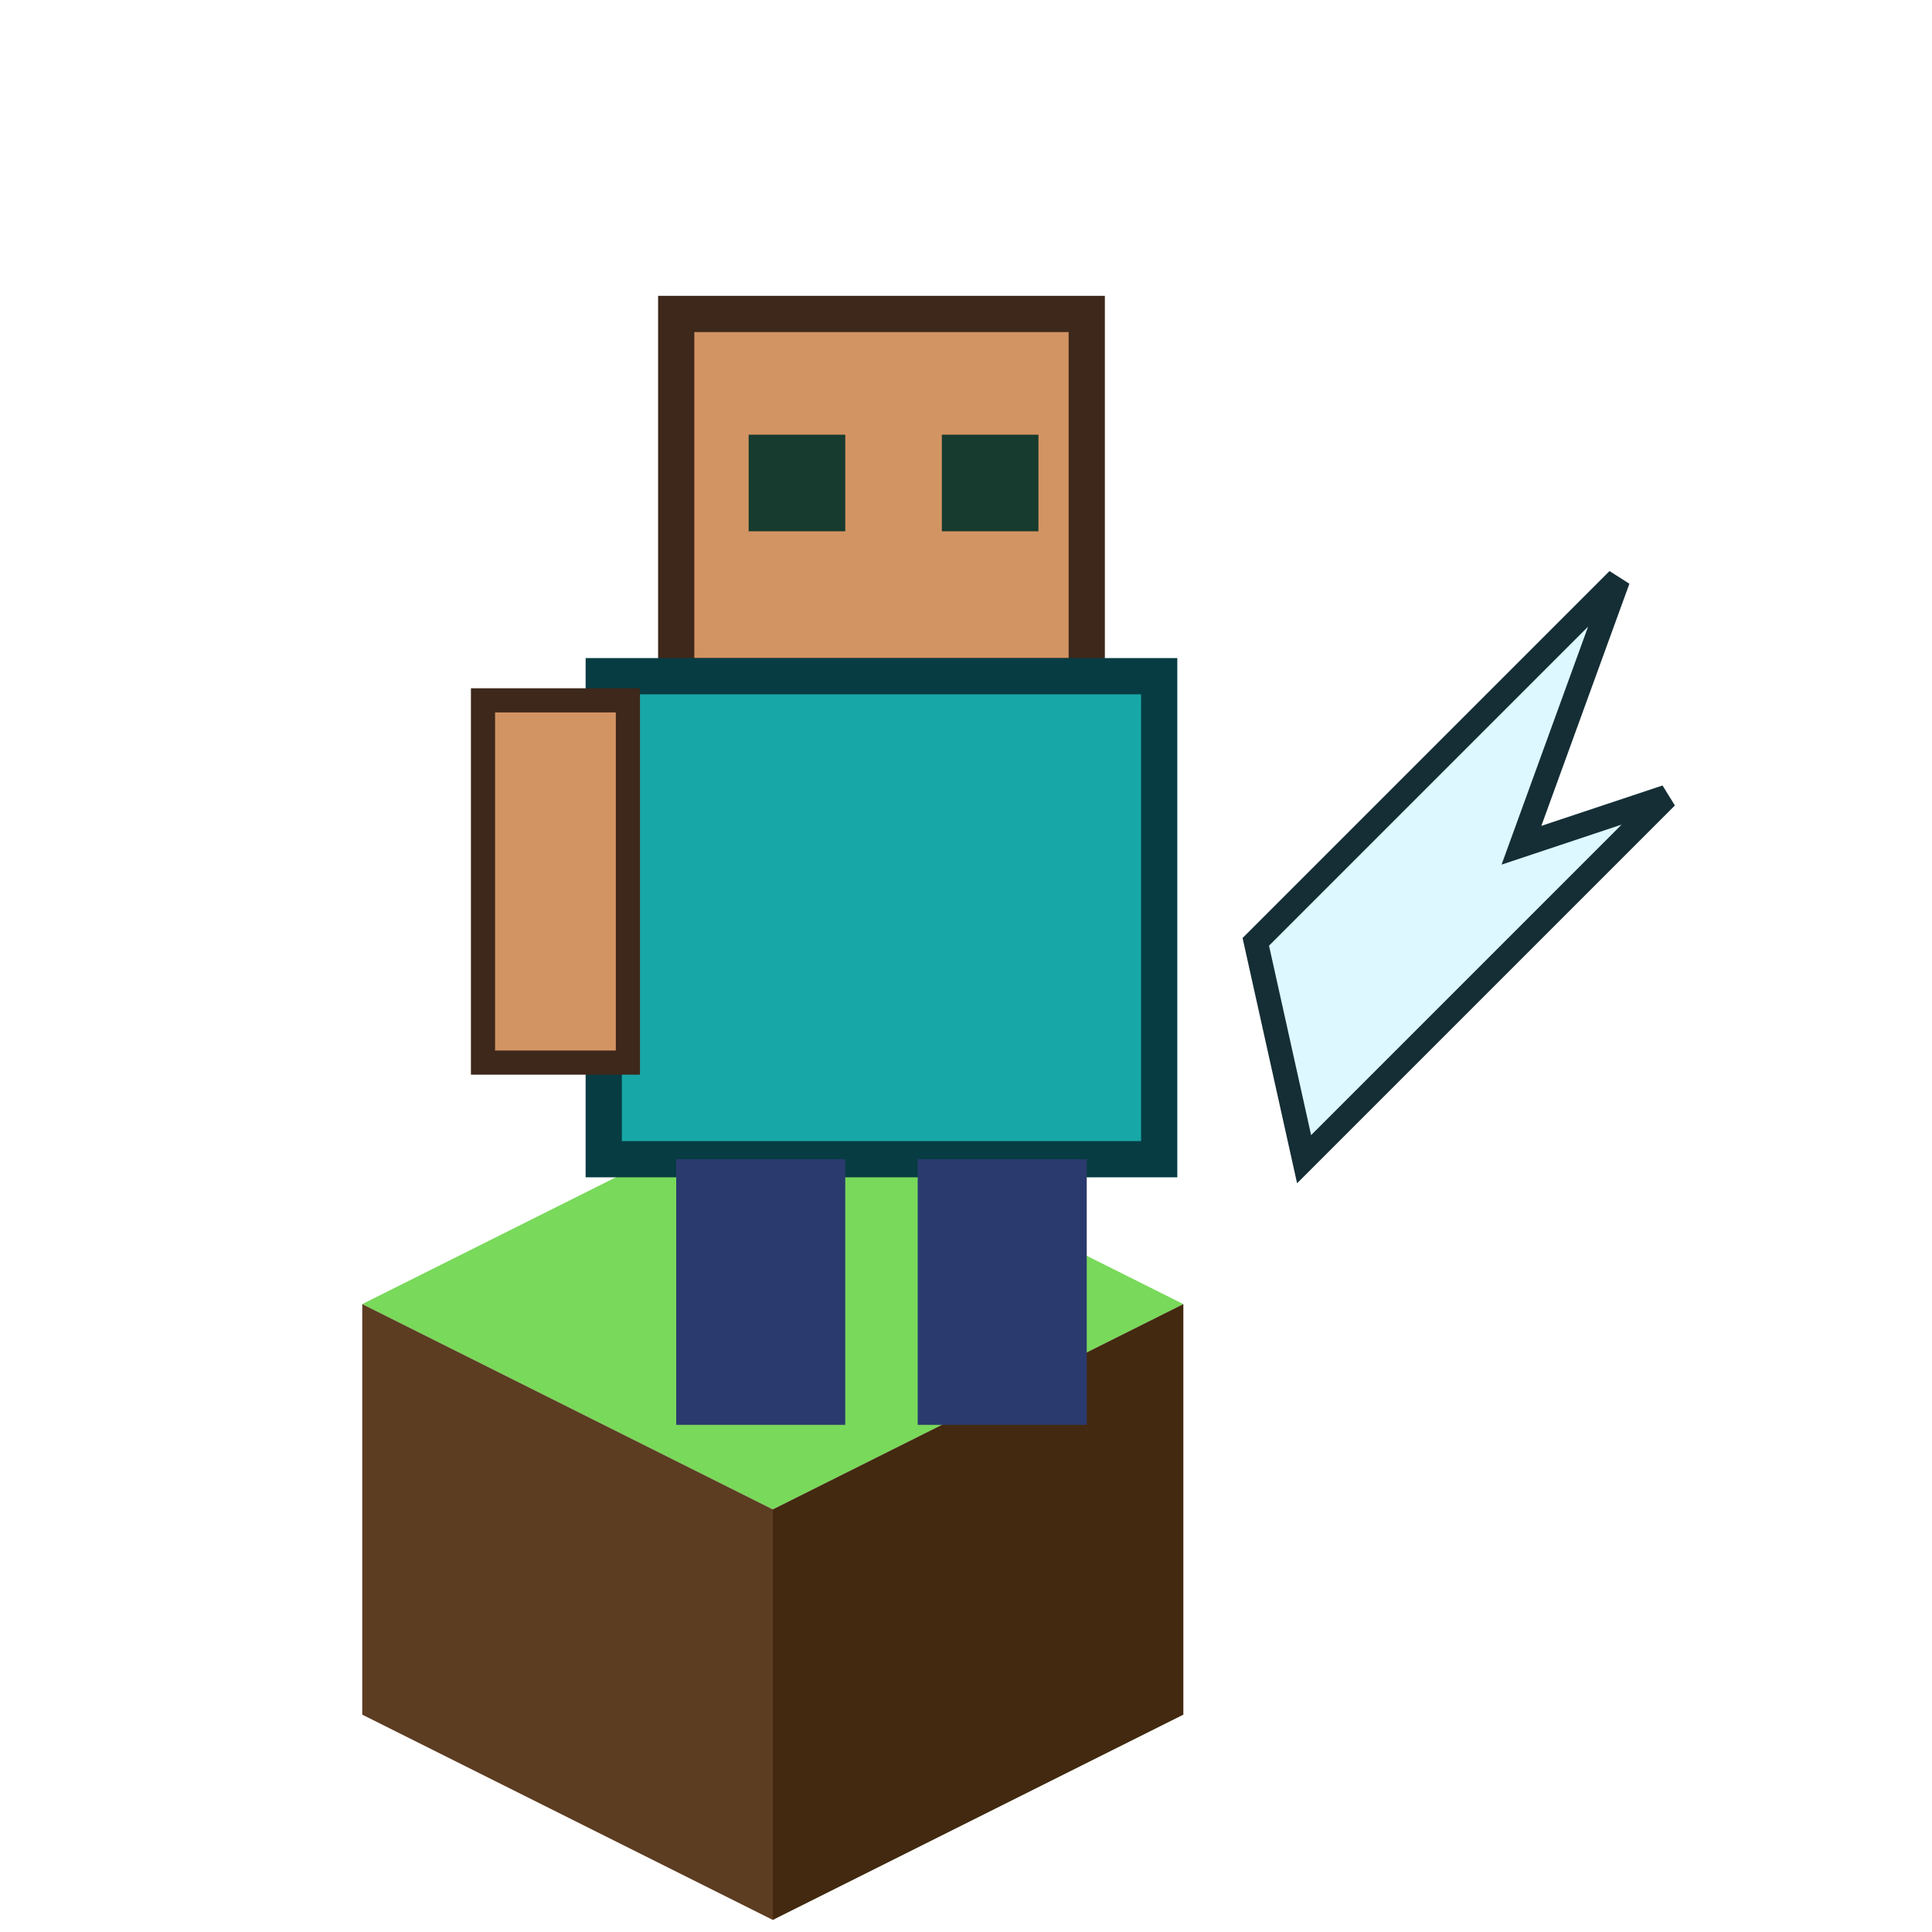
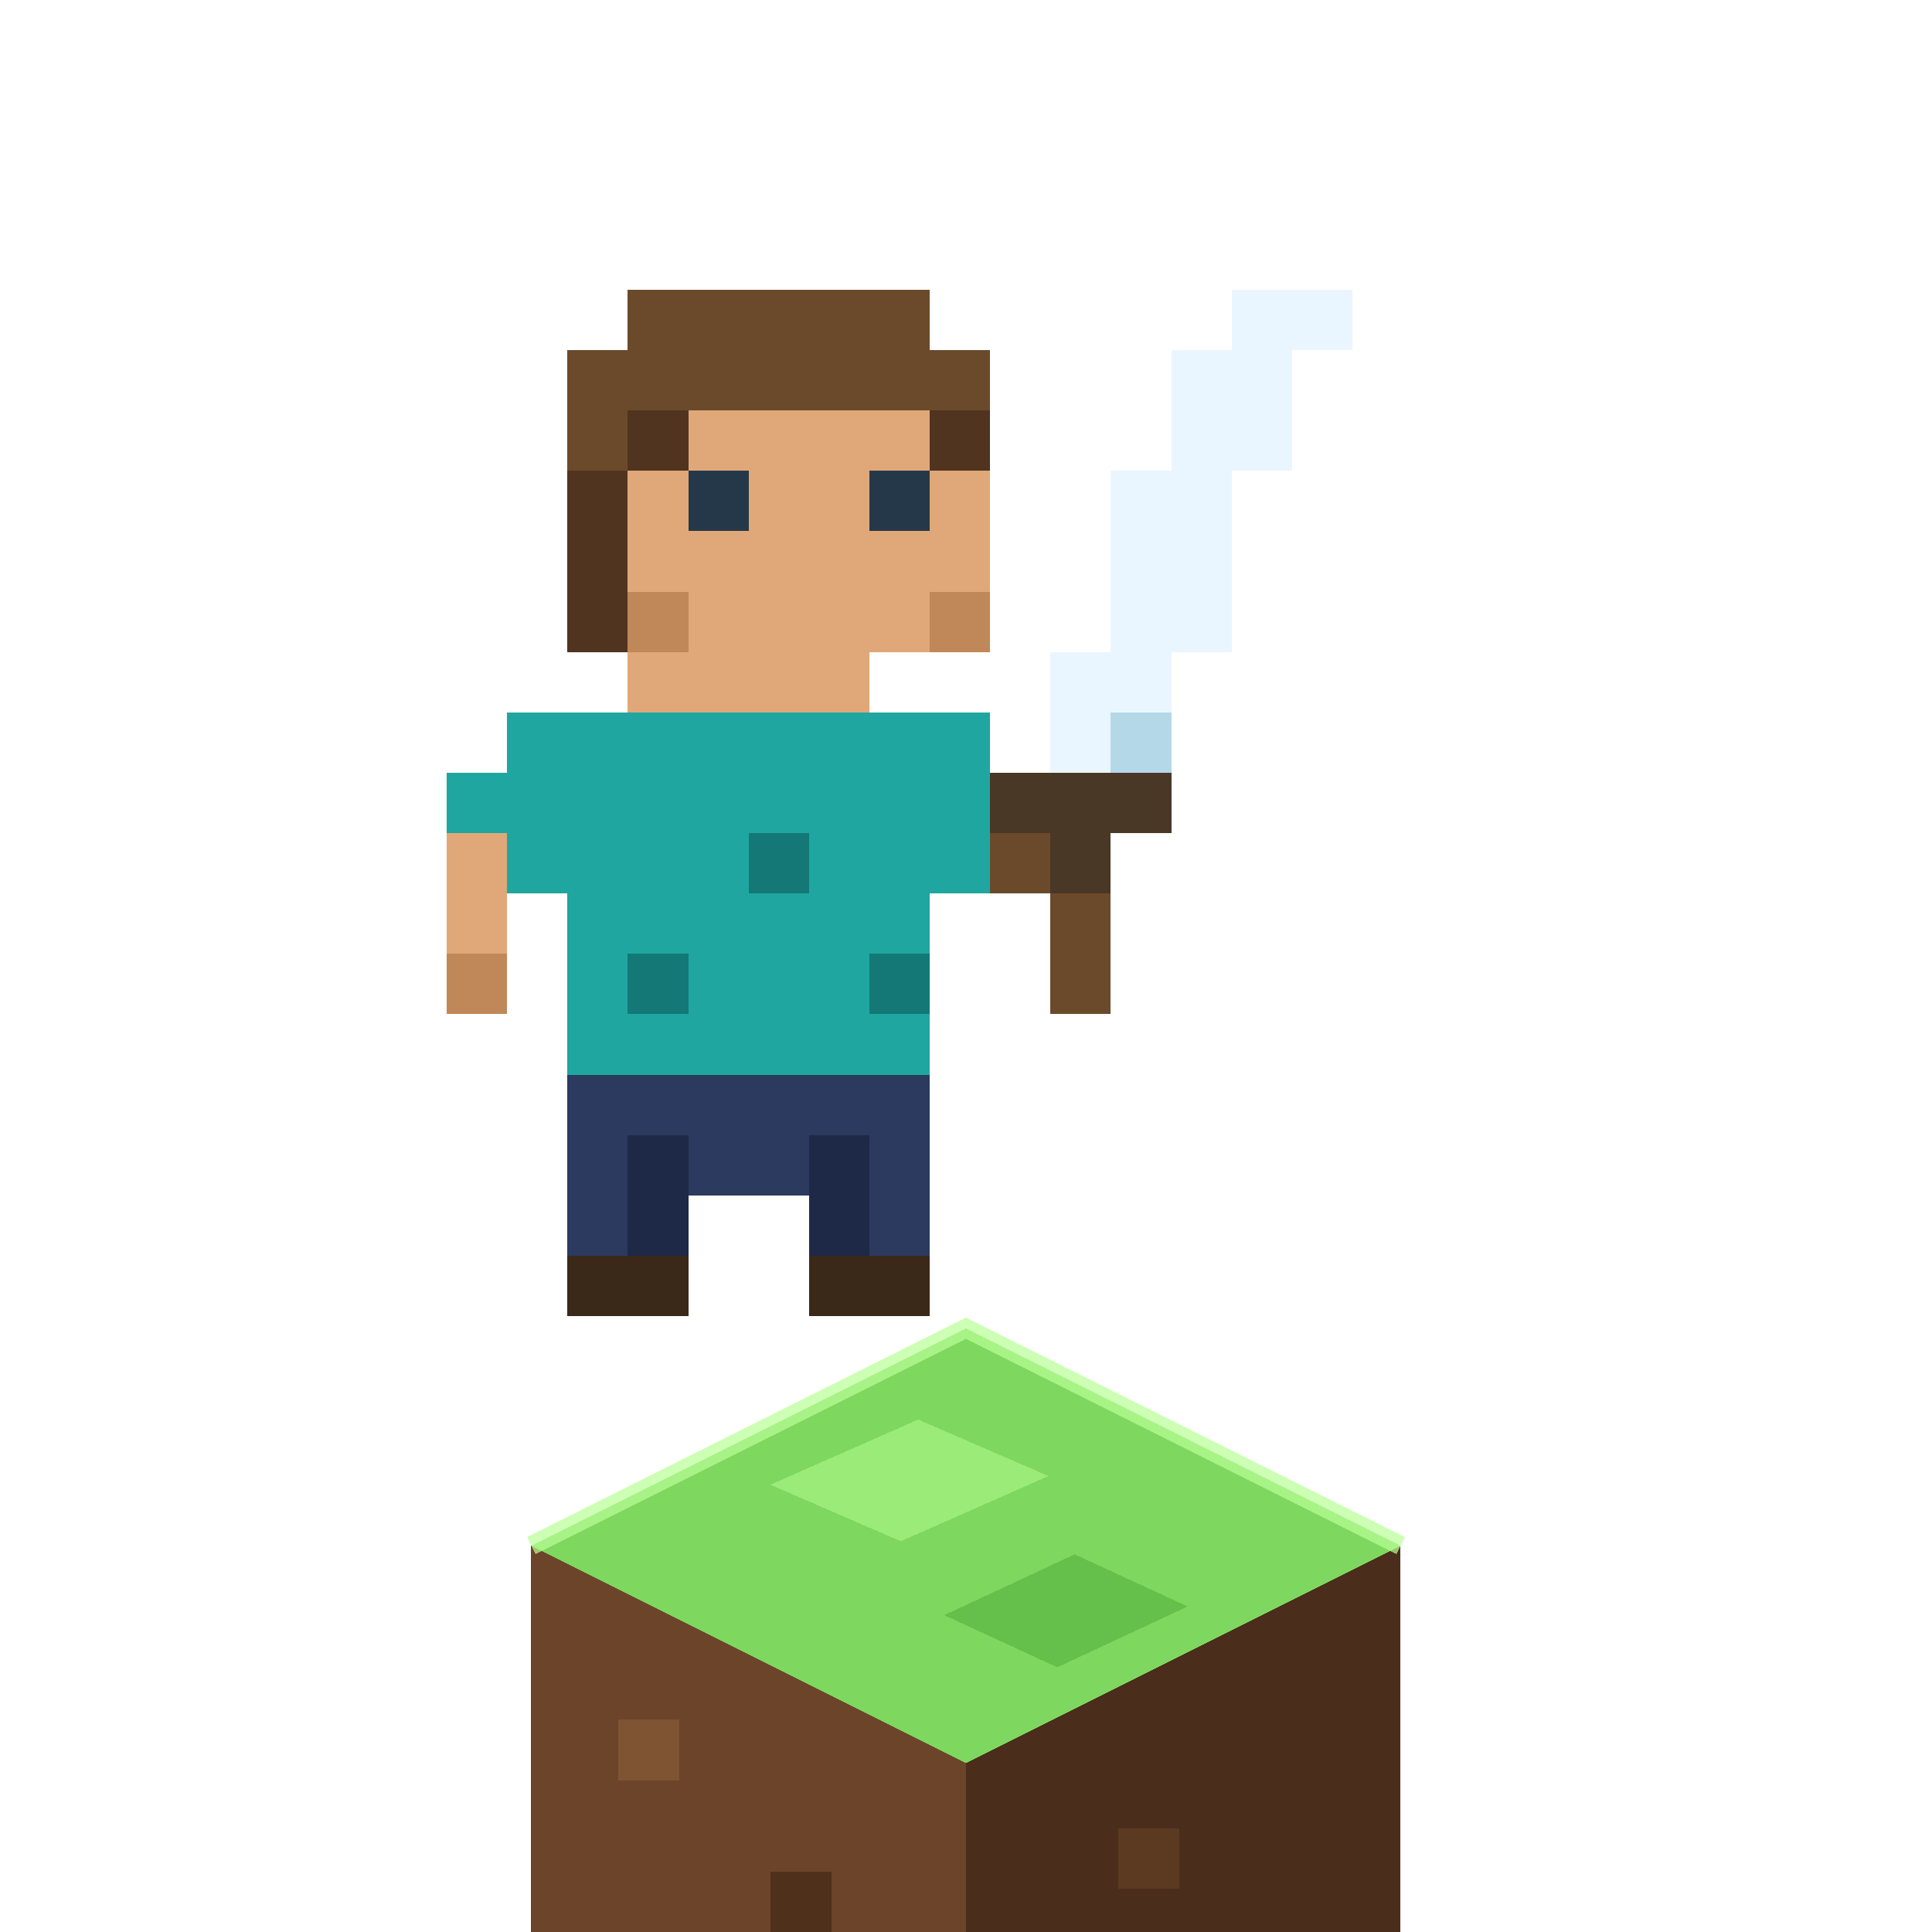
- <svg xmlns="http://www.w3.org/2000/svg" viewBox="0 0 160 160">
+ <svg xmlns="http://www.w3.org/2000/svg" viewBox="0 0 160 160" shape-rendering="crispEdges">
  <g>
-     <path d="M30 108 l34 -17 l34 17 l-34 17 Z" fill="#79d95a" />
-     <path d="M30 108 l34 17 v34 l-34 -17 Z" fill="#5d3d22" />
-     <path d="M98 108 l-34 17 v34 l34 -17 Z" fill="#43290f" />
+     <path d="M44 128 l36 -18 l36 18 l-36 18 Z" fill="#7ED75E" />
+     <path d="M63.8 122.96 l12.24 -5.4 l10.8 4.68 l-12.24 5.4 Z" fill="#A2F07E" opacity=".8" />
+     <path d="M78.2 133.76 l10.8 -5.04 l9.36 4.32 l-10.8 5.04 Z" fill="#63BE49" opacity=".9" />
+     <path d="M44 128 l36 18 v36 l-36 -18 Z" fill="#6B4429" />
+     <rect x="51.2" y="142.4" width="5.04" height="5.04" fill="#7E5433" />
+     <rect x="63.8" y="155" width="5.04" height="5.04" fill="#4E301B" />
+     <path d="M116 128 l-36 18 v36 l36 -18 Z" fill="#4A2E1B" />
+     <rect x="92.6" y="151.4" width="5.04" height="5.04" fill="#5C3A22" />
+     <path d="M44 128 l36 -18 l36 18" fill="none" stroke="#B8FF96" stroke-width="1.6" opacity=".7" />
  </g>
-   <rect x="56" y="26" width="34" height="30" fill="#d39463" stroke="#3d281b" stroke-width="3" />
-   <rect x="62" y="36" width="8" height="8" fill="#173b2e" />
-   <rect x="78" y="36" width="8" height="8" fill="#173b2e" />
-   <rect x="50" y="56" width="46" height="40" fill="#18a7a7" stroke="#073c43" stroke-width="3" />
-   <rect x="40" y="58" width="12" height="30" fill="#d39463" stroke="#3d281b" stroke-width="2" />
-   <path d="M104 78 l30 -30 -8 22 12 -4 -30 30 Z" fill="#ddf9ff" stroke="#152e35" stroke-width="2" />
-   <rect x="56" y="96" width="14" height="22" fill="#2b3a6e" />
-   <rect x="76" y="96" width="14" height="22" fill="#2b3a6e" />
+   <rect x="52" y="24" width="25" height="5" fill="#6B4A2B" />
+   <rect x="102" y="24" width="10" height="5" fill="#EAF6FF" />
+   <rect x="47" y="29" width="35" height="5" fill="#6B4A2B" />
+   <rect x="97" y="29" width="10" height="5" fill="#EAF6FF" />
+   <rect x="47" y="34" width="5" height="5" fill="#6B4A2B" />
+   <rect x="52" y="34" width="5" height="5" fill="#503420" />
+   <rect x="57" y="34" width="20" height="5" fill="#E0A878" />
+   <rect x="77" y="34" width="5" height="5" fill="#503420" />
+   <rect x="97" y="34" width="10" height="5" fill="#EAF6FF" />
+   <rect x="47" y="39" width="5" height="5" fill="#503420" />
+   <rect x="52" y="39" width="5" height="5" fill="#E0A878" />
+   <rect x="57" y="39" width="5" height="5" fill="#25384A" />
+   <rect x="62" y="39" width="10" height="5" fill="#E0A878" />
+   <rect x="72" y="39" width="5" height="5" fill="#25384A" />
+   <rect x="77" y="39" width="5" height="5" fill="#E0A878" />
+   <rect x="92" y="39" width="10" height="5" fill="#EAF6FF" />
+   <rect x="47" y="44" width="5" height="5" fill="#503420" />
+   <rect x="52" y="44" width="30" height="5" fill="#E0A878" />
+   <rect x="92" y="44" width="10" height="5" fill="#EAF6FF" />
+   <rect x="47" y="49" width="5" height="5" fill="#503420" />
+   <rect x="52" y="49" width="5" height="5" fill="#C08858" />
+   <rect x="57" y="49" width="20" height="5" fill="#E0A878" />
+   <rect x="77" y="49" width="5" height="5" fill="#C08858" />
+   <rect x="92" y="49" width="10" height="5" fill="#EAF6FF" />
+   <rect x="52" y="54" width="20" height="5" fill="#E0A878" />
+   <rect x="87" y="54" width="10" height="5" fill="#EAF6FF" />
+   <rect x="42" y="59" width="40" height="5" fill="#1FA6A0" />
+   <rect x="87" y="59" width="5" height="5" fill="#EAF6FF" />
+   <rect x="92" y="59" width="5" height="5" fill="#B4D8E8" />
+   <rect x="37" y="64" width="45" height="5" fill="#1FA6A0" />
+   <rect x="82" y="64" width="15" height="5" fill="#4A3826" />
+   <rect x="37" y="69" width="5" height="5" fill="#E0A878" />
+   <rect x="42" y="69" width="20" height="5" fill="#1FA6A0" />
+   <rect x="62" y="69" width="5" height="5" fill="#137876" />
+   <rect x="67" y="69" width="15" height="5" fill="#1FA6A0" />
+   <rect x="82" y="69" width="5" height="5" fill="#6B4A2B" />
+   <rect x="87" y="69" width="5" height="5" fill="#4A3826" />
+   <rect x="37" y="74" width="5" height="5" fill="#E0A878" />
+   <rect x="47" y="74" width="30" height="5" fill="#1FA6A0" />
+   <rect x="87" y="74" width="5" height="5" fill="#6B4A2B" />
+   <rect x="37" y="79" width="5" height="5" fill="#C08858" />
+   <rect x="47" y="79" width="5" height="5" fill="#1FA6A0" />
+   <rect x="52" y="79" width="5" height="5" fill="#137876" />
+   <rect x="57" y="79" width="15" height="5" fill="#1FA6A0" />
+   <rect x="72" y="79" width="5" height="5" fill="#137876" />
+   <rect x="87" y="79" width="5" height="5" fill="#6B4A2B" />
+   <rect x="47" y="84" width="30" height="5" fill="#1FA6A0" />
+   <rect x="47" y="89" width="30" height="5" fill="#2B3A5E" />
+   <rect x="47" y="94" width="5" height="5" fill="#2B3A5E" />
+   <rect x="52" y="94" width="5" height="5" fill="#1D2946" />
+   <rect x="57" y="94" width="10" height="5" fill="#2B3A5E" />
+   <rect x="67" y="94" width="5" height="5" fill="#1D2946" />
+   <rect x="72" y="94" width="5" height="5" fill="#2B3A5E" />
+   <rect x="47" y="99" width="5" height="5" fill="#2B3A5E" />
+   <rect x="52" y="99" width="5" height="5" fill="#1D2946" />
+   <rect x="67" y="99" width="5" height="5" fill="#1D2946" />
+   <rect x="72" y="99" width="5" height="5" fill="#2B3A5E" />
+   <rect x="47" y="104" width="10" height="5" fill="#3A2818" />
+   <rect x="67" y="104" width="10" height="5" fill="#3A2818" />
</svg>
